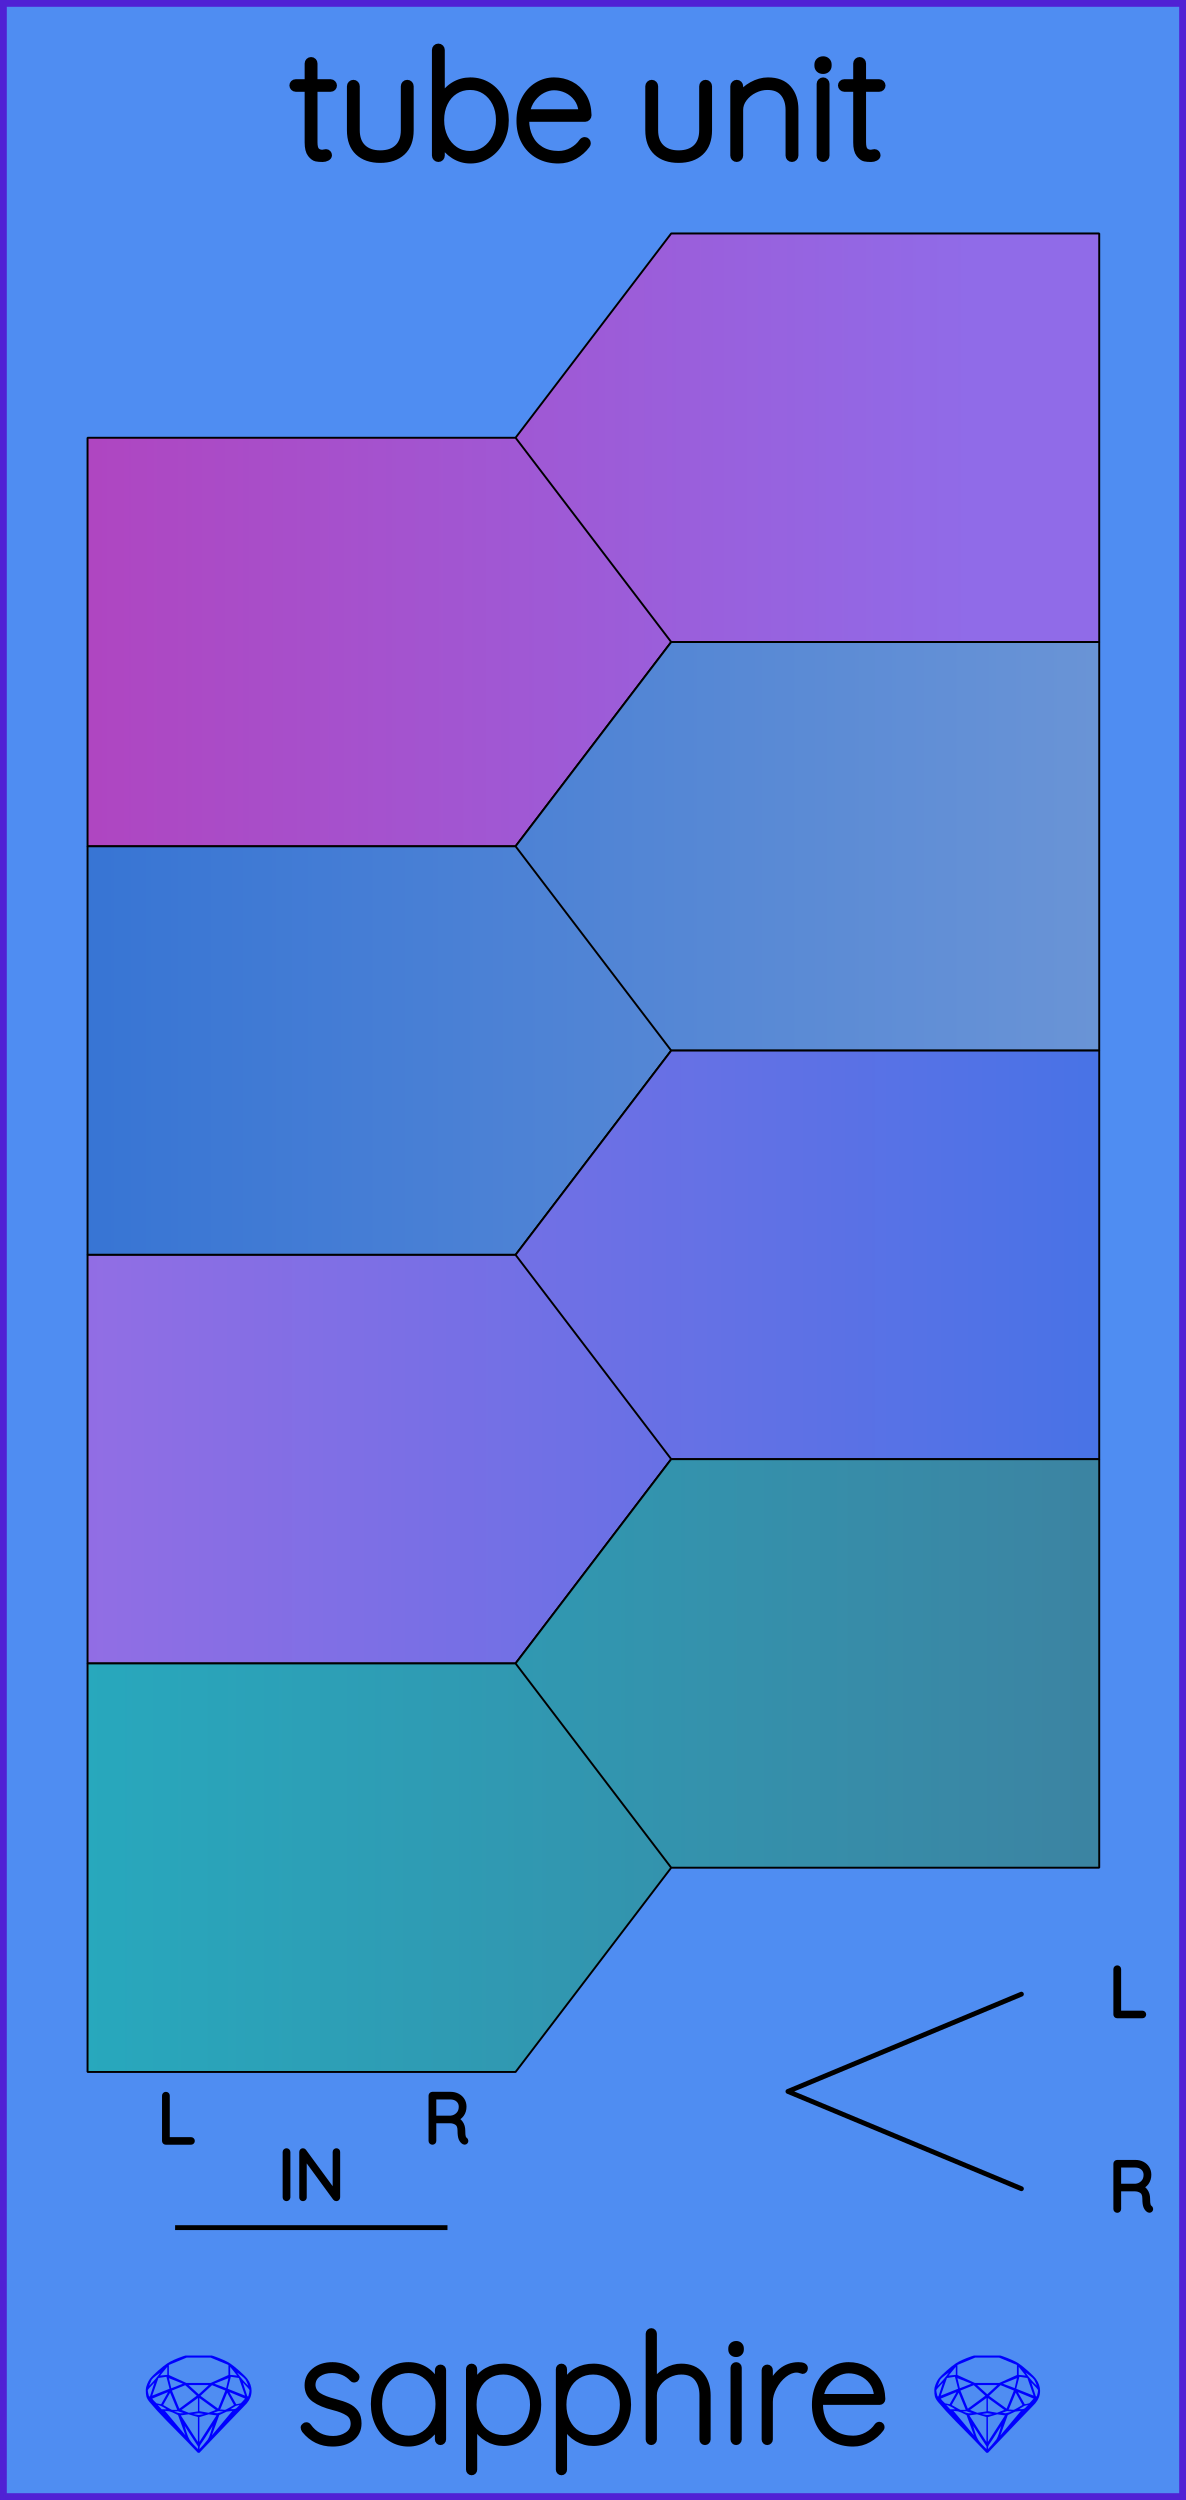
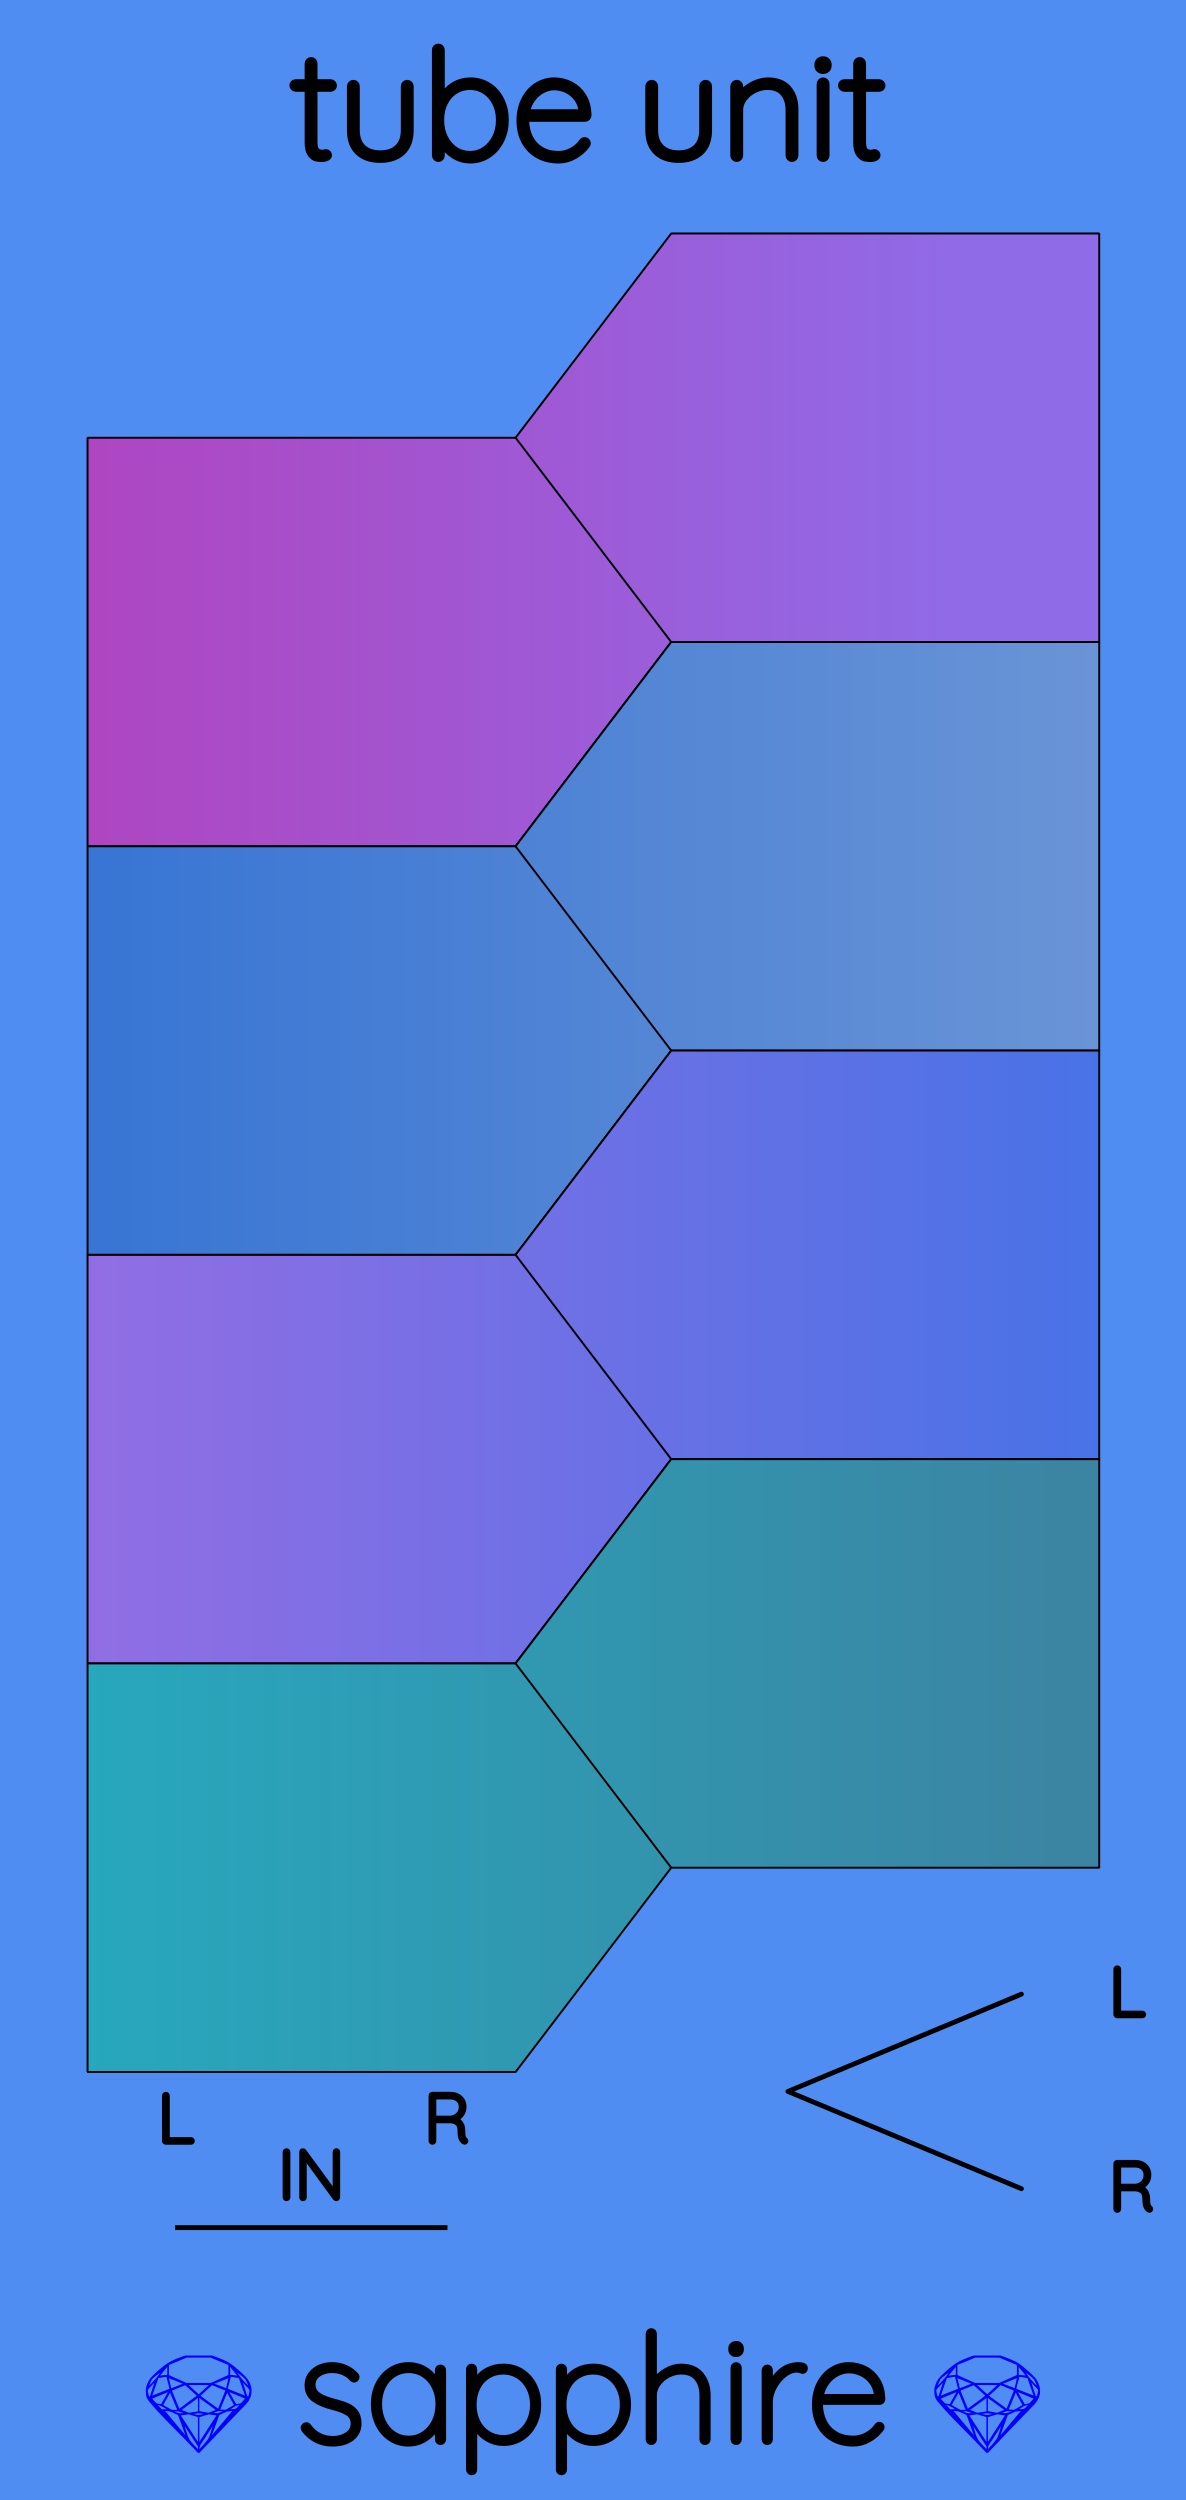
<svg xmlns="http://www.w3.org/2000/svg" width="60.96mm" height="128.50mm" viewBox="0 0 60.96 128.50">
  <defs>
    <linearGradient id="gradient_0" x1="50" y1="0" x2="0" y2="0" gradientUnits="userSpaceOnUse">
      <stop offset="0" style="stop-color:#906be8;stop-opacity:1;" />
      <stop offset="1" style="stop-color:#b242bd;stop-opacity:1;" />
    </linearGradient>
    <linearGradient id="gradient_1" x1="60" y1="0" x2="0" y2="0" gradientUnits="userSpaceOnUse">
      <stop offset="0" style="stop-color:#6d96d6;stop-opacity:1;" />
      <stop offset="1" style="stop-color:#3372d4;stop-opacity:1;" />
    </linearGradient>
    <linearGradient id="gradient_2" x1="0" y1="0" x2="60" y2="0" gradientUnits="userSpaceOnUse">
      <stop offset="0" style="stop-color:#986de4;stop-opacity:1;" />
      <stop offset="1" style="stop-color:#4373e6;stop-opacity:1;" />
    </linearGradient>
    <linearGradient id="gradient_3" x1="60" y1="0" x2="0" y2="0" gradientUnits="userSpaceOnUse">
      <stop offset="0" style="stop-color:#3d81a0;stop-opacity:1;" />
      <stop offset="1" style="stop-color:#26abbf;stop-opacity:1;" />
    </linearGradient>
  </defs>
  <g id="PanelLayer">
-     <rect id="border_rect" width="60.96" height="128.5" x="0" y="0" style="display:inline;fill:#4f8df2;fill-opacity:1;fill-rule:nonzero;stroke:#5021d4;stroke-width:0.7;stroke-linecap:round;stroke-linejoin:round;stroke-dasharray:none;stroke-opacity:1;image-rendering:auto" />
+     <rect id="border_rect" width="60.96" height="128.5" x="0" y="0" style="display:inline;fill:#4f8df2;fill-opacity:1;stroke:none;" />
    <path style="fill:url(#gradient_0);fill-opacity:1;stroke:#000000;stroke-width:0.1;stroke-linecap:round;stroke-linejoin:bevel;stroke-dasharray:none" d="M 4.50,22.50 L 26.50,22.50 L 34.50,33.00 L 26.50,43.50 L 4.50,43.50 z M 56.50,12.00 L 34.50,12.00 L 26.50,22.50 L 34.50,33.00 L 56.50,33.00 z " />
    <path style="fill:url(#gradient_1);fill-opacity:1;stroke:#000000;stroke-width:0.1;stroke-linecap:round;stroke-linejoin:bevel;stroke-dasharray:none" d="M 4.50,43.50 L 26.50,43.50 L 34.50,54.00 L 26.50,64.50 L 4.50,64.50 z M 56.50,33.00 L 34.50,33.00 L 26.50,43.50 L 34.50,54.00 L 56.50,54.00 z " />
    <path style="fill:url(#gradient_2);fill-opacity:1;stroke:#000000;stroke-width:0.1;stroke-linecap:round;stroke-linejoin:bevel;stroke-dasharray:none" d="M 4.50,64.50 L 26.50,64.50 L 34.50,75.00 L 26.50,85.50 L 4.50,85.50 z M 56.50,54.00 L 34.50,54.00 L 26.50,64.50 L 34.50,75.00 L 56.50,75.00 z " />
    <path style="fill:url(#gradient_3);fill-opacity:1;stroke:#000000;stroke-width:0.1;stroke-linecap:round;stroke-linejoin:bevel;stroke-dasharray:none" d="M 4.50,85.50 L 26.50,85.50 L 34.50,96.00 L 26.50,106.50 L 4.50,106.50 z M 56.50,75.00 L 34.50,75.00 L 26.50,85.50 L 34.50,96.00 L 56.50,96.00 z " />
    <g id="sapphire_insignia">
      <path id="brand_name" d="M15.586 124.775Q15.586 124.721 15.649 124.674Q15.687 124.636 15.742 124.636Q15.819 124.636 15.866 124.698Q16.316 125.342 17.123 125.342Q17.535 125.342 17.845 125.136Q18.155 124.93 18.155 124.581Q18.155 124.224 17.884 124.046Q17.612 123.867 17.139 123.751Q16.51 123.596 16.149 123.336Q15.788 123.076 15.788 122.602Q15.788 122.144 16.153 121.845Q16.518 121.547 17.092 121.547Q17.41 121.547 17.725 121.671Q18.039 121.795 18.295 122.067Q18.349 122.113 18.349 122.175Q18.349 122.245 18.295 122.299Q18.233 122.331 18.194 122.331Q18.14 122.331 18.101 122.284Q17.698 121.842 17.061 121.842Q16.65 121.842 16.366 122.043Q16.083 122.245 16.083 122.602Q16.106 122.936 16.39 123.118Q16.673 123.301 17.224 123.44Q17.62 123.541 17.88 123.662Q18.14 123.782 18.295 123.999Q18.45 124.216 18.45 124.566Q18.45 125.055 18.074 125.338Q17.698 125.621 17.092 125.621Q16.207 125.621 15.641 124.923Q15.586 124.837 15.586 124.775ZM22.797 121.826V125.388Q22.797 125.45 22.75 125.497Q22.703 125.544 22.641 125.544Q22.571 125.544 22.529 125.497Q22.486 125.45 22.486 125.388V124.69Q22.292 125.086 21.889 125.353Q21.485 125.621 20.996 125.621Q20.484 125.621 20.072 125.353Q19.661 125.086 19.428 124.616Q19.195 124.147 19.195 123.565Q19.195 122.99 19.432 122.528Q19.669 122.067 20.08 121.807Q20.491 121.547 20.996 121.547Q21.5 121.547 21.904 121.811Q22.308 122.074 22.486 122.517V121.826Q22.486 121.764 22.529 121.717Q22.571 121.671 22.641 121.671Q22.711 121.671 22.754 121.717Q22.797 121.764 22.797 121.826ZM22.517 123.565Q22.517 123.091 22.323 122.695Q22.129 122.299 21.784 122.071Q21.438 121.842 21.011 121.842Q20.585 121.842 20.239 122.063Q19.894 122.284 19.7 122.676Q19.506 123.068 19.506 123.565Q19.506 124.061 19.7 124.465Q19.894 124.868 20.235 125.097Q20.577 125.326 21.011 125.326Q21.438 125.326 21.784 125.097Q22.129 124.868 22.323 124.465Q22.517 124.061 22.517 123.565ZM27.686 123.603Q27.686 124.162 27.449 124.616Q27.213 125.07 26.801 125.33Q26.39 125.59 25.885 125.59Q25.42 125.59 25.032 125.357Q24.644 125.125 24.395 124.698V126.941Q24.395 127.003 24.353 127.049Q24.31 127.096 24.24 127.096Q24.178 127.096 24.131 127.049Q24.085 127.003 24.085 126.941V121.779Q24.085 121.717 24.128 121.671Q24.17 121.624 24.24 121.624Q24.31 121.624 24.353 121.671Q24.395 121.717 24.395 121.779V122.493Q24.628 122.051 25.016 121.838Q25.404 121.624 25.885 121.624Q26.398 121.624 26.809 121.88Q27.22 122.136 27.453 122.587Q27.686 123.037 27.686 123.603ZM27.376 123.603Q27.376 123.122 27.178 122.738Q26.98 122.354 26.638 122.136Q26.297 121.919 25.87 121.919Q25.435 121.919 25.09 122.133Q24.744 122.346 24.554 122.73Q24.364 123.114 24.364 123.603Q24.364 124.092 24.554 124.476Q24.744 124.861 25.09 125.078Q25.435 125.295 25.87 125.295Q26.297 125.295 26.638 125.078Q26.98 124.861 27.178 124.473Q27.376 124.085 27.376 123.603ZM32.304 123.603Q32.304 124.162 32.067 124.616Q31.83 125.07 31.419 125.33Q31.008 125.59 30.503 125.59Q30.038 125.59 29.65 125.357Q29.262 125.125 29.013 124.698V126.941Q29.013 127.003 28.971 127.049Q28.928 127.096 28.858 127.096Q28.796 127.096 28.749 127.049Q28.703 127.003 28.703 126.941V121.779Q28.703 121.717 28.745 121.671Q28.788 121.624 28.858 121.624Q28.928 121.624 28.971 121.671Q29.013 121.717 29.013 121.779V122.493Q29.246 122.051 29.634 121.838Q30.022 121.624 30.503 121.624Q31.015 121.624 31.427 121.88Q31.838 122.136 32.071 122.587Q32.304 123.037 32.304 123.603ZM31.993 123.603Q31.993 123.122 31.796 122.738Q31.598 122.354 31.256 122.136Q30.915 121.919 30.488 121.919Q30.053 121.919 29.708 122.133Q29.362 122.346 29.172 122.73Q28.982 123.114 28.982 123.603Q28.982 124.092 29.172 124.476Q29.362 124.861 29.708 125.078Q30.053 125.295 30.488 125.295Q30.915 125.295 31.256 125.078Q31.598 124.861 31.796 124.473Q31.993 124.085 31.993 123.603ZM36.394 123.122V125.388Q36.394 125.45 36.347 125.497Q36.301 125.544 36.239 125.544Q36.169 125.544 36.126 125.497Q36.084 125.45 36.084 125.388V123.122Q36.084 122.587 35.82 122.253Q35.556 121.919 35.013 121.919Q34.679 121.919 34.357 122.082Q34.035 122.245 33.833 122.525Q33.631 122.804 33.631 123.122V125.388Q33.631 125.45 33.584 125.497Q33.538 125.544 33.476 125.544Q33.406 125.544 33.363 125.497Q33.321 125.45 33.321 125.388V119.956Q33.321 119.894 33.367 119.847Q33.414 119.8 33.476 119.8Q33.546 119.8 33.588 119.847Q33.631 119.894 33.631 119.956V122.408Q33.848 122.067 34.233 121.845Q34.617 121.624 35.013 121.624Q35.68 121.624 36.037 122.047Q36.394 122.47 36.394 123.122ZM37.837 125.544Q37.768 125.544 37.725 125.497Q37.682 125.45 37.682 125.388V121.702Q37.682 121.64 37.729 121.593Q37.775 121.547 37.837 121.547Q37.907 121.547 37.95 121.593Q37.993 121.64 37.993 121.702V125.388Q37.993 125.45 37.946 125.497Q37.9 125.544 37.837 125.544ZM37.566 120.771V120.708Q37.566 120.6 37.644 120.53Q37.721 120.46 37.845 120.46Q37.954 120.46 38.028 120.53Q38.101 120.6 38.101 120.708V120.771Q38.101 120.879 38.028 120.949Q37.954 121.019 37.837 121.019Q37.713 121.019 37.64 120.949Q37.566 120.879 37.566 120.771ZM41.392 121.725Q41.392 121.795 41.353 121.842Q41.315 121.888 41.252 121.888Q41.229 121.888 41.14 121.853Q41.051 121.818 40.95 121.818Q40.632 121.818 40.313 122.071Q39.995 122.323 39.793 122.707Q39.592 123.091 39.592 123.448V125.388Q39.592 125.45 39.545 125.497Q39.498 125.544 39.436 125.544Q39.367 125.544 39.324 125.497Q39.281 125.45 39.281 125.388V121.826Q39.281 121.764 39.328 121.717Q39.374 121.671 39.436 121.671Q39.506 121.671 39.549 121.717Q39.592 121.764 39.592 121.826V122.649Q39.77 122.175 40.147 121.865Q40.523 121.554 41.035 121.547Q41.392 121.547 41.392 121.725ZM45.335 124.752Q45.335 124.806 45.304 124.845Q45.048 125.187 44.667 125.404Q44.287 125.621 43.852 125.621Q43.27 125.621 42.82 125.373Q42.37 125.125 42.118 124.667Q41.866 124.209 41.866 123.603Q41.866 122.982 42.11 122.513Q42.355 122.043 42.758 121.795Q43.162 121.547 43.62 121.547Q44.078 121.547 44.469 121.745Q44.861 121.942 45.11 122.338Q45.358 122.734 45.374 123.316Q45.374 123.378 45.327 123.429Q45.28 123.479 45.218 123.479H42.168V123.58Q42.168 124.061 42.362 124.461Q42.556 124.861 42.937 125.093Q43.317 125.326 43.852 125.326Q44.225 125.326 44.555 125.144Q44.885 124.962 45.071 124.682Q45.125 124.612 45.203 124.612Q45.257 124.612 45.296 124.655Q45.335 124.698 45.335 124.752ZM42.199 123.184H45.055V123.114Q45.017 122.719 44.803 122.435Q44.59 122.152 44.275 122.005Q43.961 121.857 43.62 121.857Q43.332 121.857 43.034 122.008Q42.735 122.16 42.506 122.459Q42.277 122.757 42.199 123.184Z" style="fill:#000000;stroke:#000000;stroke-width:0.265;stroke-linecap:square" />
      <g id="gemstones" style="stroke-width:0;fill:#0000ff;stroke:#2e2114;stroke-linecap:square;stroke-opacity:1">
        <path d="m 12.930,122.900 q 0,0.342 -0.243,0.631 -0.044,0.052 -0.204,0.215 -0.187,0.19 -0.785,0.813 l -1.444,1.513 q -0.019,0.003 -0.044,0.003 -0.028,0 -0.041,-0.003 -0.083,-0.083 -0.648,-0.675 -0.469,-0.474 -0.934,-0.948 -0.557,-0.568 -0.898,-0.981 -0.132,-0.16 -0.168,-0.298 -0.028,-0.102 -0.028,-0.342 0,-0.11 0.072,-0.289 0.066,-0.165 0.141,-0.265 0.119,-0.157 0.422,-0.424 0.284,-0.251 0.474,-0.375 0.273,-0.179 0.819,-0.367 0.096,-0.033 0.11,-0.033 h 1.361 q 0.011,0 0.105,0.033 0.568,0.201 0.824,0.367 0.165,0.105 0.474,0.378 0.322,0.284 0.422,0.422 0.215,0.295 0.215,0.626 z m -0.168,-0.273 q -0.033,-0.107 -0.135,-0.309 -0.072,-0.094 -0.209,-0.198 -0.119,-0.085 -0.234,-0.171 0.245,0.364 0.579,0.678 z m -0.573,-0.524 -0.358,-0.446 v 0.411 z m 0.637,0.758 q 0,-0.052 -0.342,-0.394 l 0.229,0.703 h 0.05 q 0.063,-0.218 0.063,-0.309 z m -0.232,0.273 -0.317,-0.904 -0.411,-0.063 -0.16,0.615 z m 0.003,0.154 -0.772,-0.32 h -0.03 l 0.345,0.606 q 0.08,-0.003 0.234,-0.047 0.025,-0.014 0.223,-0.24 z m -0.857,-1.05 -0.719,0.284 0.604,0.226 z m 0,-0.163 v -0.515 l -0.918,-0.38 h -1.224 l -0.918,0.38 v 0.515 l 0.898,0.408 h 1.254 z m 0.573,1.538 q -0.069,0.011 -0.198,0.052 -0.085,0.055 -0.259,0.163 0.019,0 0.063,0.003 0.041,0 0.063,0 0.119,0 0.19,-0.069 0.072,-0.072 0.141,-0.149 z m -0.289,0.003 -0.347,-0.631 -0.364,0.879 q 0.025,-0.017 0.066,-0.017 0.03,0 0.085,0.011 0.058,0.008 0.088,0.008 0.05,0 0.229,-0.107 0.229,-0.138 0.243,-0.143 z m -0.441,-0.741 -0.684,-0.276 -0.593,0.548 0.904,0.656 z m -0.854,-0.284 h -1.036 l 0.524,0.474 z m 0.75,1.367 q -0.229,-0.03 -0.229,-0.03 -0.036,0 -0.273,0.094 l 0.19,0.019 q 0.011,0 0.311,-0.083 z m -0.389,-0.088 -0.843,-0.612 v 0.675 l 0.471,0.083 z m 0.854,0.05 q -0.099,0.006 -0.295,0.039 -0.011,0.003 -0.378,0.176 -0.13,0.347 -0.38,1.042 z m -2.544,-1.397 -0.719,-0.284 0.124,0.518 z m -0.802,-0.455 v -0.411 l -0.367,0.446 z m 1.516,1.072 -0.593,-0.54 -0.684,0.276 0.38,0.929 z m 0.369,0.943 q -0.033,-0.003 -0.135,-0.025 -0.085,-0.017 -0.138,-0.017 -0.052,0 -0.138,0.017 -0.102,0.022 -0.135,0.025 0.265,0.047 0.273,0.047 0.008,0 0.273,-0.047 z m -0.309,-0.138 v -0.686 l -0.843,0.612 0.372,0.146 z m 0.951,0.207 -0.397,-0.055 -0.48,0.141 v 1.276 z m -2.888,-2.202 q -0.119,0.085 -0.234,0.174 -0.146,0.107 -0.209,0.196 -0.044,0.105 -0.135,0.314 0.369,-0.364 0.579,-0.684 z m 0.477,0.832 -0.16,-0.615 -0.411,0.063 -0.317,0.904 z m 0.394,1.083 -0.364,-0.879 -0.356,0.631 q 0.435,0.251 0.452,0.251 0.091,0 0.267,-0.003 z m 1.822,0.83 q -0.132,0.212 -0.405,0.634 -0.077,0.107 -0.22,0.328 -0.058,0.105 -0.055,0.226 0.16,-0.152 0.433,-0.496 0.077,-0.13 0.141,-0.339 0.055,-0.176 0.107,-0.353 z m -1.494,-0.661 -0.27,-0.088 -0.008,-0.011 q -0.025,0 -0.107,0.011 -0.066,0.006 -0.107,0.006 0.273,0.091 0.311,0.091 0.025,0 0.182,-0.008 z m -0.81,-1.064 h -0.03 l -0.772,0.32 q 0.066,0.097 0.223,0.24 0.077,0.014 0.234,0.047 z m -0.689,-0.502 q -0.342,0.347 -0.342,0.394 0,0.08 0.063,0.309 h 0.05 z m 2.235,3.045 v -1.276 l -0.48,-0.141 -0.397,0.055 z m -1.607,-1.676 q -0.256,-0.182 -0.458,-0.223 0.066,0.077 0.204,0.223 z m 1.61,2.045 v -0.138 l -0.684,-1.05 q 0.052,0.176 0.107,0.353 0.063,0.209 0.141,0.339 0.069,0.119 0.204,0.259 0.116,0.119 0.232,0.237 z m -0.645,-0.706 q -0.116,-0.328 -0.38,-1.042 -0.135,-0.066 -0.273,-0.13 -0.16,-0.072 -0.289,-0.072 -0.052,0 -0.11,-0.014 z" />
        <path d="m 53.460,122.900 q 0,0.342 -0.243,0.631 -0.044,0.052 -0.204,0.215 -0.187,0.19 -0.785,0.813 l -1.444,1.513 q -0.019,0.003 -0.044,0.003 -0.028,0 -0.041,-0.003 -0.083,-0.083 -0.648,-0.675 -0.469,-0.474 -0.934,-0.948 -0.557,-0.568 -0.898,-0.981 -0.132,-0.16 -0.168,-0.298 -0.028,-0.102 -0.028,-0.342 0,-0.11 0.072,-0.289 0.066,-0.165 0.141,-0.265 0.119,-0.157 0.422,-0.424 0.284,-0.251 0.474,-0.375 0.273,-0.179 0.819,-0.367 0.096,-0.033 0.11,-0.033 h 1.361 q 0.011,0 0.105,0.033 0.568,0.201 0.824,0.367 0.165,0.105 0.474,0.378 0.322,0.284 0.422,0.422 0.215,0.295 0.215,0.626 z m -0.168,-0.273 q -0.033,-0.107 -0.135,-0.309 -0.072,-0.094 -0.209,-0.198 -0.119,-0.085 -0.234,-0.171 0.245,0.364 0.579,0.678 z m -0.573,-0.524 -0.358,-0.446 v 0.411 z m 0.637,0.758 q 0,-0.052 -0.342,-0.394 l 0.229,0.703 h 0.05 q 0.063,-0.218 0.063,-0.309 z m -0.232,0.273 -0.317,-0.904 -0.411,-0.063 -0.16,0.615 z m 0.003,0.154 -0.772,-0.32 h -0.03 l 0.345,0.606 q 0.08,-0.003 0.234,-0.047 0.025,-0.014 0.223,-0.24 z m -0.857,-1.05 -0.719,0.284 0.604,0.226 z m 0,-0.163 v -0.515 l -0.918,-0.38 h -1.224 l -0.918,0.38 v 0.515 l 0.898,0.408 h 1.254 z m 0.573,1.538 q -0.069,0.011 -0.198,0.052 -0.085,0.055 -0.259,0.163 0.019,0 0.063,0.003 0.041,0 0.063,0 0.119,0 0.19,-0.069 0.072,-0.072 0.141,-0.149 z m -0.289,0.003 -0.347,-0.631 -0.364,0.879 q 0.025,-0.017 0.066,-0.017 0.03,0 0.085,0.011 0.058,0.008 0.088,0.008 0.05,0 0.229,-0.107 0.229,-0.138 0.243,-0.143 z m -0.441,-0.741 -0.684,-0.276 -0.593,0.548 0.904,0.656 z m -0.854,-0.284 h -1.036 l 0.524,0.474 z m 0.75,1.367 q -0.229,-0.03 -0.229,-0.03 -0.036,0 -0.273,0.094 l 0.19,0.019 q 0.011,0 0.311,-0.083 z m -0.389,-0.088 -0.843,-0.612 v 0.675 l 0.471,0.083 z m 0.854,0.05 q -0.099,0.006 -0.295,0.039 -0.011,0.003 -0.378,0.176 -0.13,0.347 -0.38,1.042 z m -2.544,-1.397 -0.719,-0.284 0.124,0.518 z m -0.802,-0.455 v -0.411 l -0.367,0.446 z m 1.516,1.072 -0.593,-0.54 -0.684,0.276 0.38,0.929 z m 0.369,0.943 q -0.033,-0.003 -0.135,-0.025 -0.085,-0.017 -0.138,-0.017 -0.052,0 -0.138,0.017 -0.102,0.022 -0.135,0.025 0.265,0.047 0.273,0.047 0.008,0 0.273,-0.047 z m -0.309,-0.138 v -0.686 l -0.843,0.612 0.372,0.146 z m 0.951,0.207 -0.397,-0.055 -0.48,0.141 v 1.276 z m -2.888,-2.202 q -0.119,0.085 -0.234,0.174 -0.146,0.107 -0.209,0.196 -0.044,0.105 -0.135,0.314 0.369,-0.364 0.579,-0.684 z m 0.477,0.832 -0.16,-0.615 -0.411,0.063 -0.317,0.904 z m 0.394,1.083 -0.364,-0.879 -0.356,0.631 q 0.435,0.251 0.452,0.251 0.091,0 0.267,-0.003 z m 1.822,0.83 q -0.132,0.212 -0.405,0.634 -0.077,0.107 -0.22,0.328 -0.058,0.105 -0.055,0.226 0.16,-0.152 0.433,-0.496 0.077,-0.13 0.141,-0.339 0.055,-0.176 0.107,-0.353 z m -1.494,-0.661 -0.27,-0.088 -0.008,-0.011 q -0.025,0 -0.107,0.011 -0.066,0.006 -0.107,0.006 0.273,0.091 0.311,0.091 0.025,0 0.182,-0.008 z m -0.81,-1.064 h -0.03 l -0.772,0.32 q 0.066,0.097 0.223,0.24 0.077,0.014 0.234,0.047 z m -0.689,-0.502 q -0.342,0.347 -0.342,0.394 0,0.08 0.063,0.309 h 0.05 z m 2.235,3.045 v -1.276 l -0.48,-0.141 -0.397,0.055 z m -1.607,-1.676 q -0.256,-0.182 -0.458,-0.223 0.066,0.077 0.204,0.223 z m 1.61,2.045 v -0.138 l -0.684,-1.05 q 0.052,0.176 0.107,0.353 0.063,0.209 0.141,0.339 0.069,0.119 0.204,0.259 0.116,0.119 0.232,0.237 z m -0.645,-0.706 q -0.116,-0.328 -0.38,-1.042 -0.135,-0.066 -0.273,-0.13 -0.16,-0.072 -0.289,-0.072 -0.052,0 -0.11,-0.014 z" />
      </g>
    </g>
    <path id="model_name" d="M17.145 4.395Q17.145 4.457 17.102 4.5Q17.06 4.542 16.998 4.542H16.144V7.305Q16.144 7.647 16.264 7.759Q16.384 7.872 16.571 7.872Q16.602 7.872 16.66 7.856Q16.718 7.841 16.757 7.841Q16.811 7.841 16.85 7.883Q16.889 7.926 16.889 7.981Q16.889 8.05 16.796 8.101Q16.703 8.151 16.579 8.151Q16.384 8.151 16.253 8.124Q16.121 8.097 15.977 7.915Q15.834 7.732 15.834 7.321V4.542H15.197Q15.143 4.542 15.096 4.496Q15.05 4.449 15.05 4.395Q15.05 4.333 15.092 4.29Q15.135 4.247 15.197 4.247H15.834V3.262Q15.834 3.2 15.88 3.153Q15.927 3.107 15.989 3.107Q16.059 3.107 16.101 3.153Q16.144 3.2 16.144 3.262V4.247H16.998Q17.052 4.247 17.099 4.294Q17.145 4.341 17.145 4.395ZM21.088 4.434V6.692Q21.088 7.429 20.672 7.814Q20.257 8.198 19.543 8.198Q18.829 8.198 18.418 7.814Q18.007 7.429 18.007 6.692V4.434Q18.007 4.372 18.053 4.325Q18.1 4.278 18.162 4.278Q18.232 4.278 18.274 4.325Q18.317 4.372 18.317 4.434V6.692Q18.317 7.274 18.643 7.589Q18.969 7.903 19.543 7.903Q20.125 7.903 20.451 7.589Q20.777 7.274 20.777 6.692V4.434Q20.777 4.372 20.82 4.325Q20.863 4.278 20.933 4.278Q21.002 4.278 21.045 4.325Q21.088 4.372 21.088 4.434ZM25.977 6.172Q25.977 6.747 25.741 7.216Q25.504 7.686 25.093 7.957Q24.681 8.229 24.177 8.229Q23.719 8.229 23.331 7.984Q22.943 7.74 22.687 7.305V7.996Q22.687 8.058 22.644 8.105Q22.601 8.151 22.531 8.151Q22.469 8.151 22.423 8.105Q22.376 8.058 22.376 7.996V2.571Q22.376 2.509 22.419 2.462Q22.462 2.416 22.531 2.416Q22.601 2.416 22.644 2.462Q22.687 2.509 22.687 2.571V5.101Q22.919 4.643 23.311 4.399Q23.703 4.154 24.177 4.154Q24.689 4.154 25.1 4.414Q25.512 4.674 25.744 5.136Q25.977 5.598 25.977 6.172ZM25.667 6.172Q25.667 5.675 25.469 5.284Q25.271 4.892 24.93 4.67Q24.588 4.449 24.161 4.449Q23.727 4.449 23.381 4.67Q23.036 4.892 22.846 5.284Q22.655 5.675 22.655 6.172Q22.655 6.669 22.849 7.072Q23.044 7.476 23.385 7.705Q23.727 7.934 24.161 7.934Q24.588 7.934 24.93 7.701Q25.271 7.468 25.469 7.069Q25.667 6.669 25.667 6.172ZM30.192 7.36Q30.192 7.414 30.16 7.453Q29.904 7.794 29.524 8.012Q29.144 8.229 28.709 8.229Q28.127 8.229 27.677 7.981Q27.227 7.732 26.975 7.274Q26.722 6.816 26.722 6.211Q26.722 5.59 26.967 5.121Q27.211 4.651 27.615 4.403Q28.018 4.154 28.476 4.154Q28.934 4.154 29.326 4.352Q29.718 4.55 29.966 4.946Q30.215 5.342 30.23 5.924Q30.23 5.986 30.184 6.036Q30.137 6.087 30.075 6.087H27.025V6.188Q27.025 6.669 27.219 7.069Q27.413 7.468 27.793 7.701Q28.174 7.934 28.709 7.934Q29.082 7.934 29.412 7.752Q29.741 7.569 29.928 7.29Q29.982 7.22 30.06 7.22Q30.114 7.22 30.153 7.263Q30.192 7.305 30.192 7.36ZM27.056 5.792H29.912V5.722Q29.873 5.326 29.66 5.043Q29.447 4.76 29.132 4.612Q28.818 4.465 28.476 4.465Q28.189 4.465 27.89 4.616Q27.592 4.767 27.363 5.066Q27.134 5.365 27.056 5.792ZM36.424 4.434V6.692Q36.424 7.429 36.008 7.814Q35.593 8.198 34.879 8.198Q34.165 8.198 33.754 7.814Q33.343 7.429 33.343 6.692V4.434Q33.343 4.372 33.389 4.325Q33.436 4.278 33.498 4.278Q33.568 4.278 33.61 4.325Q33.653 4.372 33.653 4.434V6.692Q33.653 7.274 33.979 7.589Q34.305 7.903 34.879 7.903Q35.461 7.903 35.787 7.589Q36.113 7.274 36.113 6.692V4.434Q36.113 4.372 36.156 4.325Q36.199 4.278 36.269 4.278Q36.338 4.278 36.381 4.325Q36.424 4.372 36.424 4.434ZM40.863 5.621V7.996Q40.863 8.058 40.816 8.105Q40.77 8.151 40.708 8.151Q40.638 8.151 40.595 8.105Q40.553 8.058 40.553 7.996V5.652Q40.553 5.124 40.277 4.787Q40.002 4.449 39.443 4.449Q39.101 4.449 38.772 4.612Q38.442 4.775 38.232 5.055Q38.023 5.334 38.023 5.652V7.996Q38.023 8.058 37.976 8.105Q37.929 8.151 37.867 8.151Q37.797 8.151 37.755 8.105Q37.712 8.058 37.712 7.996V4.434Q37.712 4.372 37.759 4.325Q37.805 4.278 37.867 4.278Q37.937 4.278 37.98 4.325Q38.023 4.372 38.023 4.434V4.954Q38.248 4.604 38.655 4.379Q39.062 4.154 39.474 4.154Q40.165 4.154 40.514 4.562Q40.863 4.969 40.863 5.621ZM42.307 8.151Q42.237 8.151 42.194 8.105Q42.151 8.058 42.151 7.996V4.31Q42.151 4.247 42.198 4.201Q42.245 4.154 42.307 4.154Q42.377 4.154 42.419 4.201Q42.462 4.247 42.462 4.31V7.996Q42.462 8.058 42.415 8.105Q42.369 8.151 42.307 8.151ZM42.035 3.378V3.316Q42.035 3.207 42.113 3.138Q42.19 3.068 42.314 3.068Q42.423 3.068 42.497 3.138Q42.571 3.207 42.571 3.316V3.378Q42.571 3.487 42.497 3.557Q42.423 3.627 42.307 3.627Q42.182 3.627 42.109 3.557Q42.035 3.487 42.035 3.378ZM45.341 4.395Q45.341 4.457 45.298 4.5Q45.256 4.542 45.194 4.542H44.34V7.305Q44.34 7.647 44.46 7.759Q44.581 7.872 44.767 7.872Q44.798 7.872 44.856 7.856Q44.914 7.841 44.953 7.841Q45.008 7.841 45.046 7.883Q45.085 7.926 45.085 7.981Q45.085 8.05 44.992 8.101Q44.899 8.151 44.775 8.151Q44.581 8.151 44.449 8.124Q44.317 8.097 44.173 7.915Q44.03 7.732 44.03 7.321V4.542H43.393Q43.339 4.542 43.292 4.496Q43.246 4.449 43.246 4.395Q43.246 4.333 43.288 4.29Q43.331 4.247 43.393 4.247H44.03V3.262Q44.03 3.2 44.076 3.153Q44.123 3.107 44.185 3.107Q44.255 3.107 44.297 3.153Q44.34 3.2 44.34 3.262V4.247H45.194Q45.248 4.247 45.295 4.294Q45.341 4.341 45.341 4.395Z" style="display:inline;stroke:#000000;stroke-width:0.35;stroke-linecap:round;stroke-linejoin:bevel" />
    <g id="port_artwork">
      <path id="input_connector_path" style="stroke:#000000;stroke-width:0.25;stroke-linecap:round;stroke-linejoin:bevel;stroke-dasharray:none" d="M 9,114.5 L 23,114.5 z" />
      <path id="drive_connector_path" style="stroke:#000000;stroke-width:0.25;stroke-linecap:round;stroke-linejoin:bevel;stroke-dasharray:none" d="M 40.50,107.50 L 52.50,102.50 M 40.50,107.50 L 52.50,112.50 " />
      <path d="M14.727 113.014Q14.692 113.014 14.672 112.993Q14.653 112.972 14.653 112.94V110.619Q14.653 110.587 14.674 110.566Q14.695 110.545 14.727 110.545Q14.759 110.545 14.78 110.566Q14.801 110.587 14.801 110.619V112.94Q14.797 112.972 14.776 112.993Q14.755 113.014 14.727 113.014ZM17.359 110.612V112.937Q17.359 112.975 17.337 112.995Q17.316 113.014 17.285 113.014Q17.249 113.014 17.228 112.986L15.641 110.816V112.954Q15.641 112.979 15.621 112.997Q15.602 113.014 15.573 113.014Q15.542 113.014 15.524 112.997Q15.507 112.979 15.507 112.954V110.615Q15.507 110.58 15.526 110.562Q15.545 110.545 15.57 110.545Q15.602 110.545 15.623 110.569L17.224 112.753V110.612Q17.224 110.584 17.244 110.564Q17.263 110.545 17.292 110.545Q17.323 110.545 17.341 110.564Q17.359 110.584 17.359 110.612Z" style="stroke:#000000;stroke-width:0.25;stroke-linecap:round;stroke-linejoin:bevel" />
      <path d="M9.889 110.044Q9.889 110.075 9.867 110.095Q9.846 110.114 9.818 110.114H8.523Q8.492 110.114 8.472 110.093Q8.453 110.072 8.453 110.044V107.715Q8.453 107.687 8.474 107.666Q8.495 107.645 8.527 107.645Q8.559 107.645 8.58 107.666Q8.601 107.687 8.601 107.715V109.973H9.818Q9.846 109.973 9.867 109.994Q9.889 110.015 9.889 110.044Z" style="stroke:#000000;stroke-width:0.25;stroke-linecap:round;stroke-linejoin:bevel" />
      <path d="M23.948 110.04Q23.948 110.072 23.929 110.091Q23.91 110.111 23.881 110.111Q23.86 110.111 23.85 110.104Q23.754 110.051 23.698 109.925Q23.642 109.8 23.642 109.514Q23.642 109.225 23.486 109.118Q23.331 109.01 23.126 109.01H22.301V110.044Q22.301 110.072 22.28 110.093Q22.259 110.114 22.227 110.114Q22.195 110.114 22.174 110.093Q22.153 110.072 22.153 110.044V107.715Q22.153 107.687 22.174 107.666Q22.195 107.645 22.223 107.645H23.155Q23.359 107.645 23.518 107.728Q23.677 107.811 23.765 107.955Q23.853 108.1 23.853 108.283Q23.853 108.52 23.728 108.689Q23.603 108.858 23.402 108.918Q23.571 108.971 23.68 109.128Q23.79 109.285 23.79 109.514Q23.79 109.751 23.82 109.844Q23.85 109.938 23.91 109.977Q23.948 110.001 23.948 110.04ZM23.172 108.869Q23.395 108.848 23.55 108.693Q23.705 108.537 23.705 108.287Q23.705 108.068 23.55 107.927Q23.395 107.786 23.137 107.786H22.301V108.869Z" style="stroke:#000000;stroke-width:0.25;stroke-linecap:round;stroke-linejoin:bevel" />
      <path d="M58.789 103.544Q58.789 103.575 58.767 103.595Q58.746 103.614 58.718 103.614H57.423Q57.392 103.614 57.372 103.593Q57.353 103.572 57.353 103.544V101.215Q57.353 101.187 57.374 101.166Q57.395 101.145 57.427 101.145Q57.459 101.145 57.48 101.166Q57.501 101.187 57.501 101.215V103.473H58.718Q58.746 103.473 58.767 103.494Q58.789 103.515 58.789 103.544Z" style="stroke:#000000;stroke-width:0.25;stroke-linecap:round;stroke-linejoin:bevel" />
      <path d="M59.148 113.54Q59.148 113.572 59.129 113.591Q59.11 113.611 59.081 113.611Q59.06 113.611 59.05 113.604Q58.954 113.551 58.898 113.425Q58.842 113.3 58.842 113.014Q58.842 112.725 58.686 112.618Q58.531 112.51 58.326 112.51H57.501V113.544Q57.501 113.572 57.48 113.593Q57.459 113.614 57.427 113.614Q57.395 113.614 57.374 113.593Q57.353 113.572 57.353 113.544V111.215Q57.353 111.187 57.374 111.166Q57.395 111.145 57.423 111.145H58.355Q58.559 111.145 58.718 111.228Q58.877 111.311 58.965 111.455Q59.053 111.6 59.053 111.783Q59.053 112.02 58.928 112.189Q58.803 112.358 58.602 112.418Q58.771 112.471 58.88 112.628Q58.99 112.785 58.99 113.014Q58.99 113.251 59.02 113.344Q59.05 113.438 59.11 113.477Q59.148 113.501 59.148 113.54ZM58.372 112.369Q58.595 112.348 58.75 112.193Q58.905 112.037 58.905 111.787Q58.905 111.568 58.75 111.427Q58.595 111.286 58.337 111.286H57.501V112.369Z" style="stroke:#000000;stroke-width:0.25;stroke-linecap:round;stroke-linejoin:bevel" />
    </g>
  </g>
</svg>
